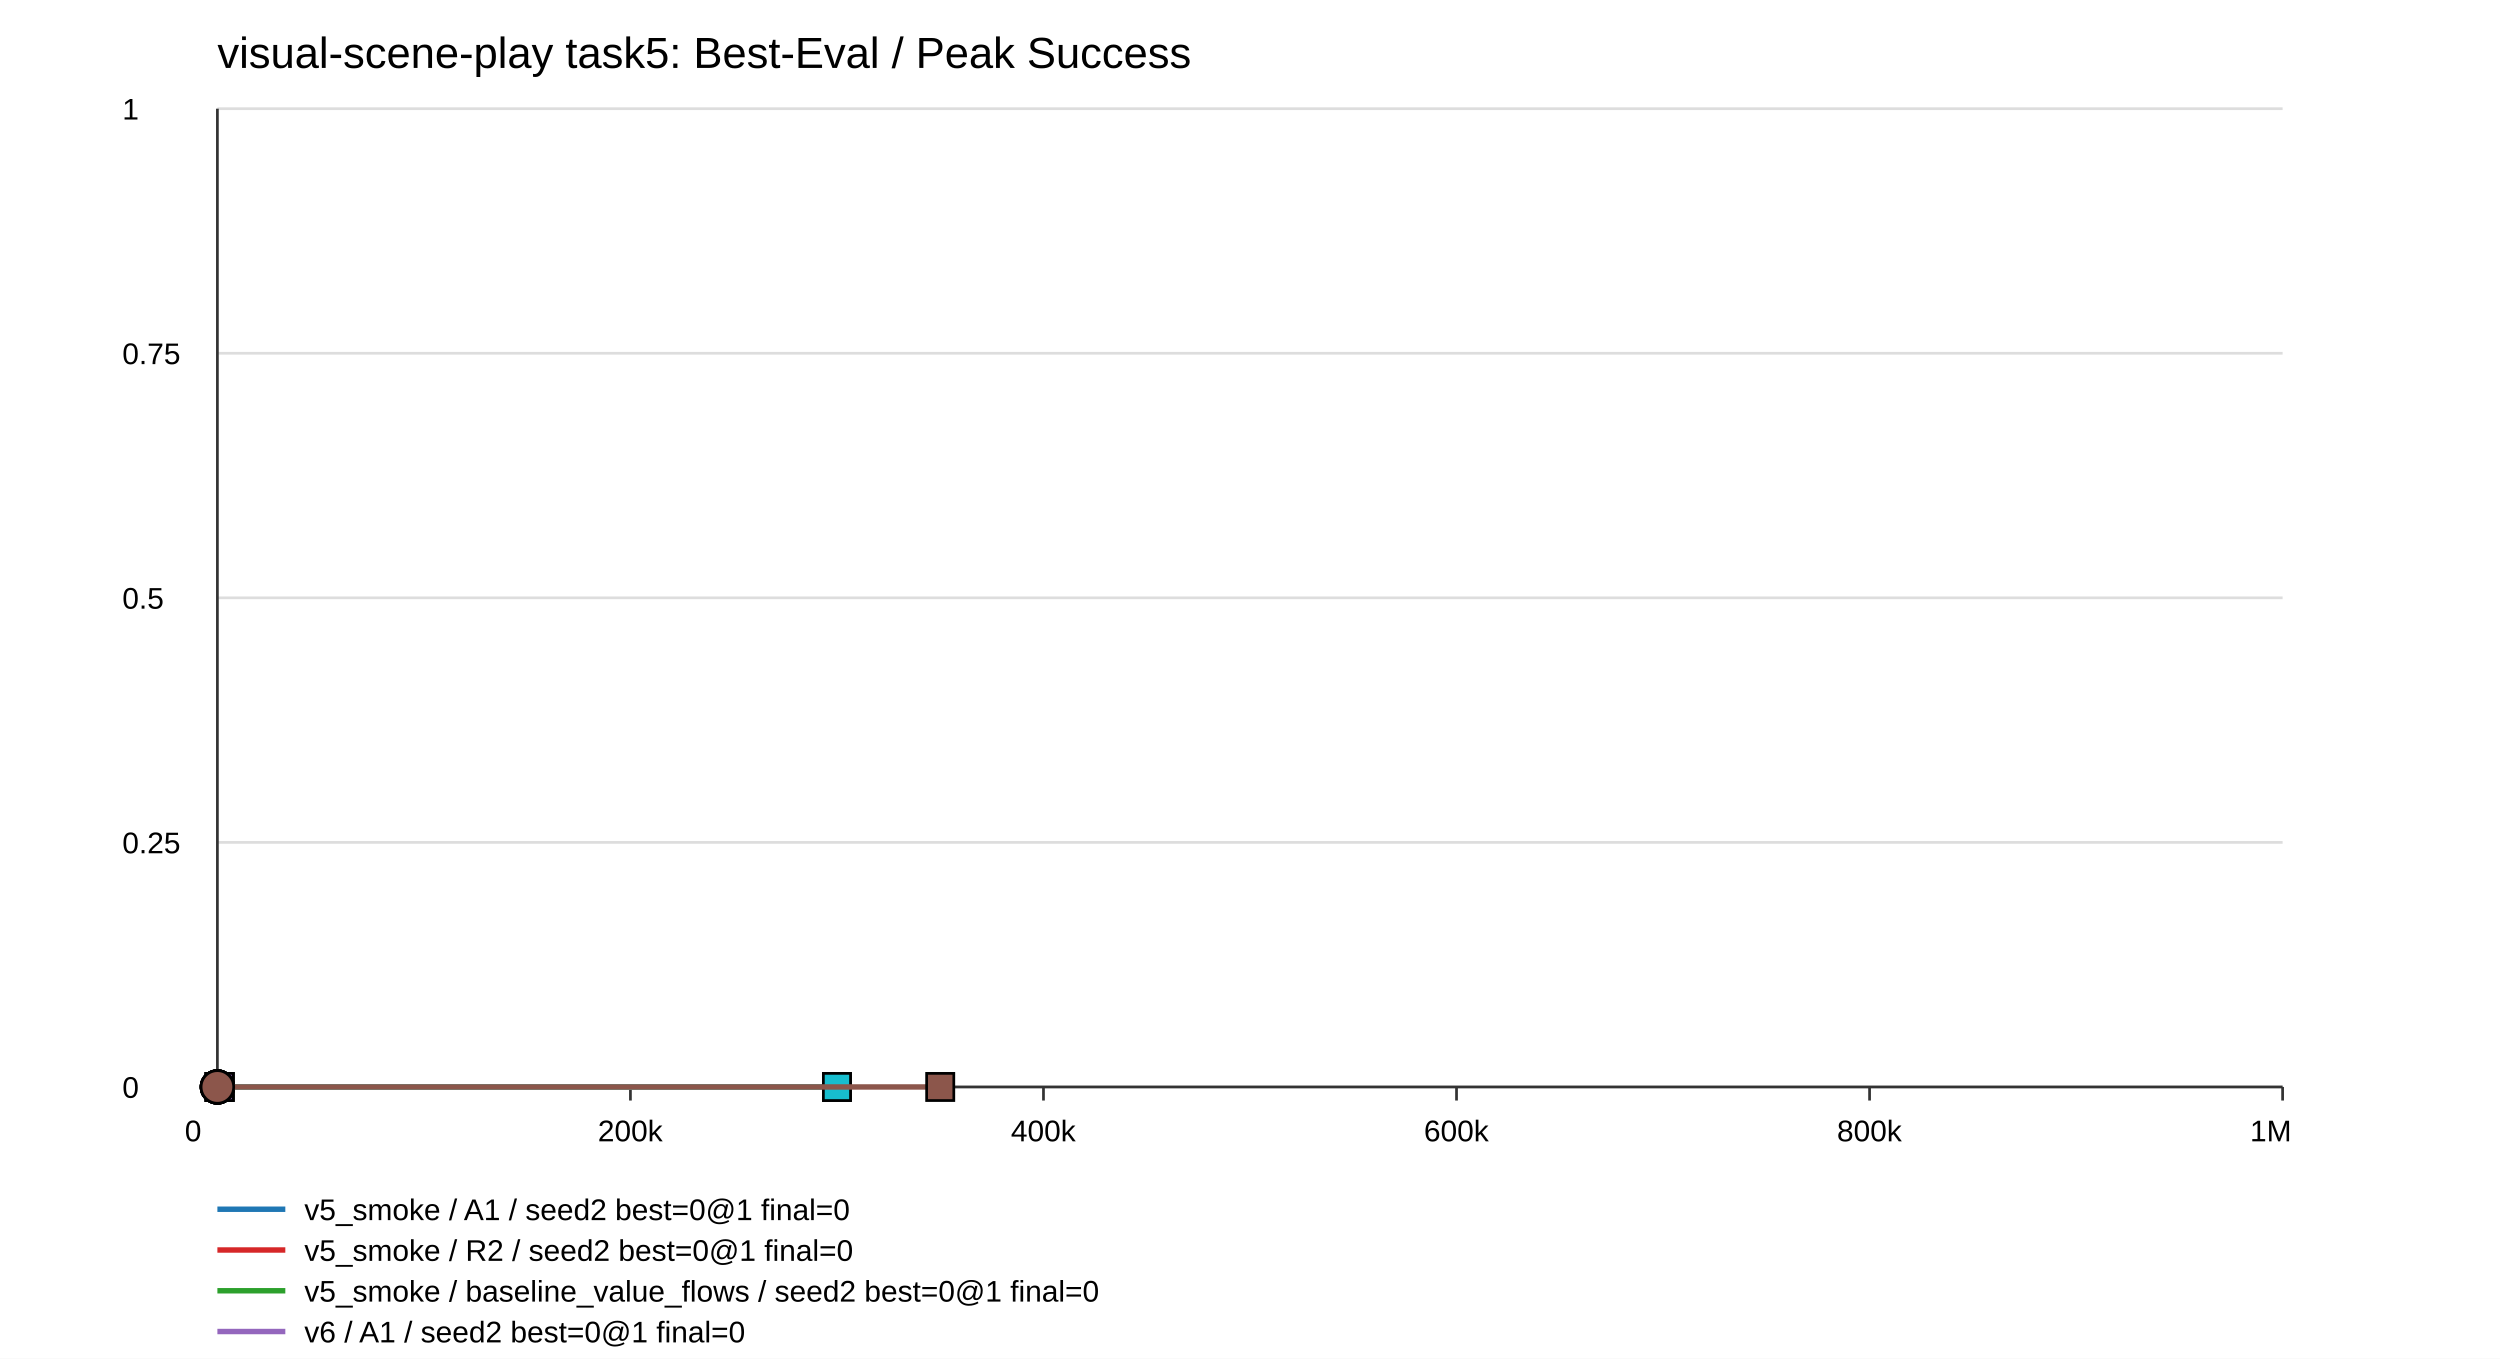
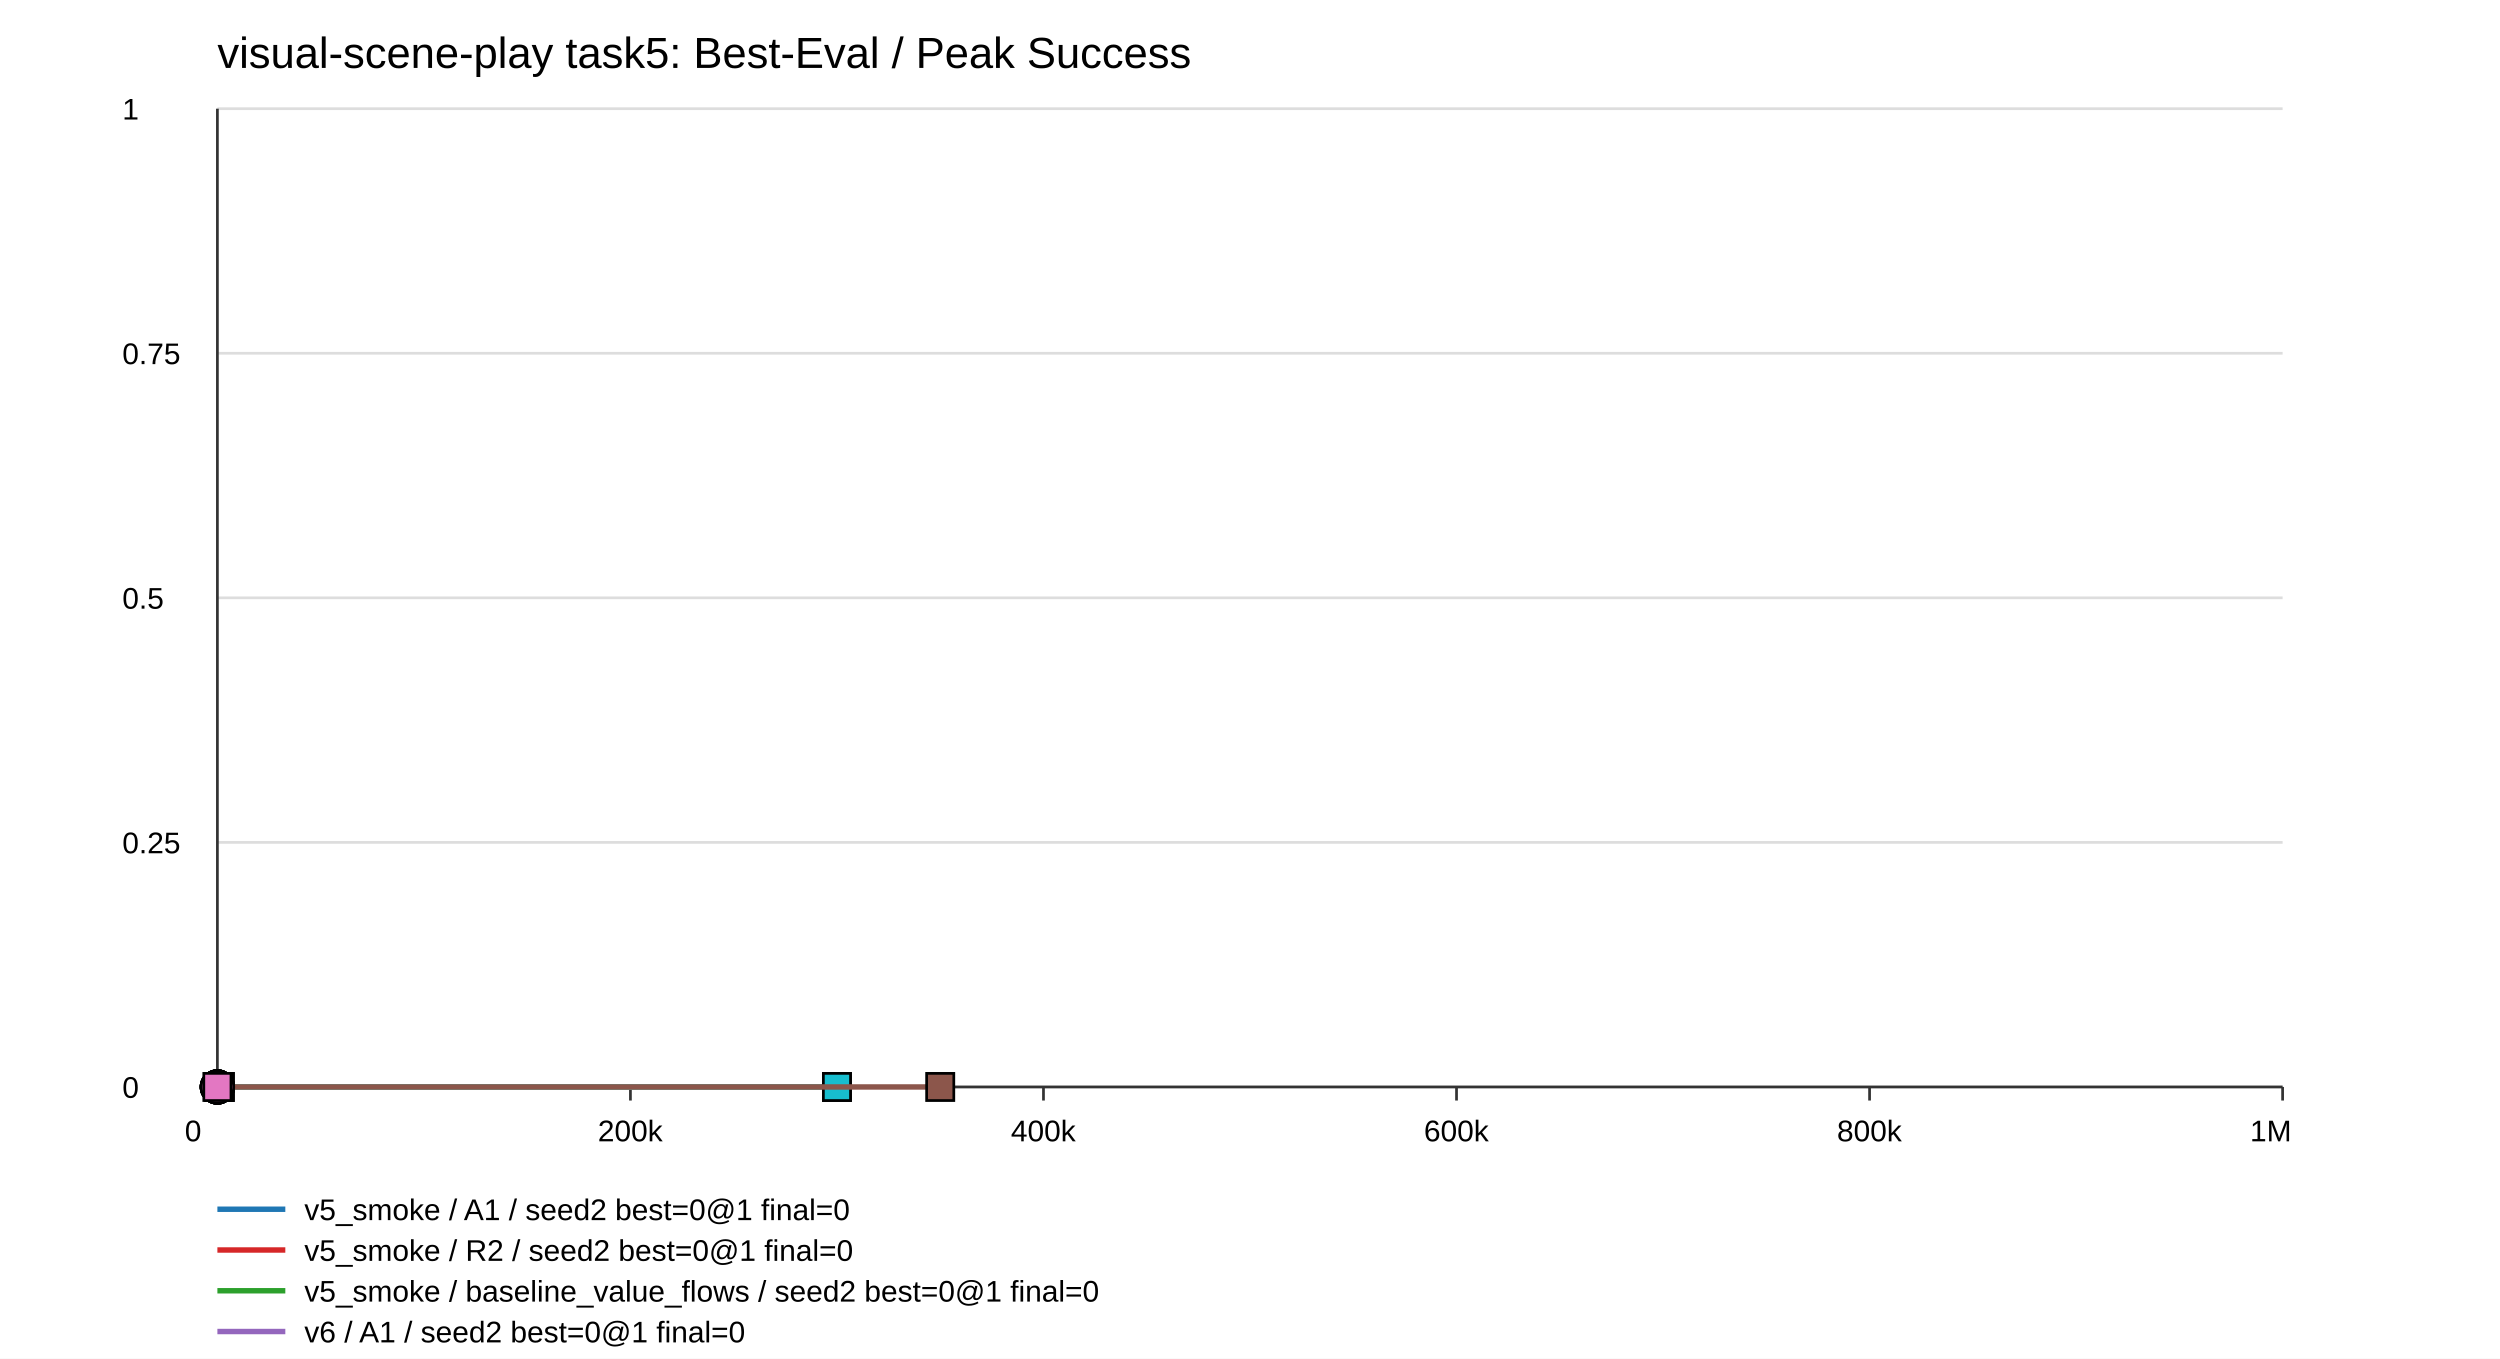
<svg xmlns="http://www.w3.org/2000/svg" width="920" height="500" viewBox="0 0 920 500">
  <rect width="100%" height="100%" fill="white" />
  <text x="80" y="25" font-family="Arial" font-size="16">visual-scene-play task5: Best-Eval / Peak Success</text>
  <line x1="80" y1="400.0" x2="840" y2="400.0" stroke="#ddd" />
  <text x="45" y="404.0" font-family="Arial" font-size="11">0</text>
  <line x1="80" y1="310.0" x2="840" y2="310.0" stroke="#ddd" />
  <text x="45" y="314.0" font-family="Arial" font-size="11">0.25</text>
  <line x1="80" y1="220.0" x2="840" y2="220.0" stroke="#ddd" />
  <text x="45" y="224.0" font-family="Arial" font-size="11">0.5</text>
  <line x1="80" y1="130.0" x2="840" y2="130.0" stroke="#ddd" />
  <text x="45" y="134.0" font-family="Arial" font-size="11">0.75</text>
  <line x1="80" y1="40.0" x2="840" y2="40.0" stroke="#ddd" />
  <text x="45" y="44.0" font-family="Arial" font-size="11">1</text>
  <line x1="80" y1="400" x2="840" y2="400" stroke="#333" />
  <line x1="80" y1="40" x2="80" y2="400" stroke="#333" />
  <line x1="80.0" y1="400" x2="80.0" y2="405" stroke="#333" />
  <text x="68.0" y="420" font-family="Arial" font-size="11">0</text>
  <line x1="232.0" y1="400" x2="232.0" y2="405" stroke="#333" />
  <text x="220.0" y="420" font-family="Arial" font-size="11">200k</text>
  <line x1="384.0" y1="400" x2="384.0" y2="405" stroke="#333" />
  <text x="372.0" y="420" font-family="Arial" font-size="11">400k</text>
  <line x1="536.0" y1="400" x2="536.0" y2="405" stroke="#333" />
  <text x="524.0" y="420" font-family="Arial" font-size="11">600k</text>
  <line x1="688.0" y1="400" x2="688.0" y2="405" stroke="#333" />
  <text x="676.0" y="420" font-family="Arial" font-size="11">800k</text>
  <line x1="840.0" y1="400" x2="840.0" y2="405" stroke="#333" />
  <text x="828.0" y="420" font-family="Arial" font-size="11">1M</text>
  <polyline points="80.0,400.0 80.8,400.0" fill="none" stroke="#1f77b4" stroke-width="2" />
  <circle cx="80.0" cy="400.0" r="6" fill="#1f77b4" stroke="black" />
  <rect x="75.8" y="395.0" width="10" height="10" fill="#1f77b4" stroke="black" />
  <line x1="80" y1="445" x2="105" y2="445" stroke="#1f77b4" stroke-width="2" />
  <text x="112" y="449" font-family="Arial" font-size="11">v5_smoke / A1 / seed2 best=0@1 final=0</text>
  <polyline points="80.0,400.0 80.8,400.0" fill="none" stroke="#d62728" stroke-width="2" />
  <circle cx="80.0" cy="400.0" r="6" fill="#d62728" stroke="black" />
  <rect x="75.8" y="395.0" width="10" height="10" fill="#d62728" stroke="black" />
  <line x1="80" y1="460" x2="105" y2="460" stroke="#d62728" stroke-width="2" />
  <text x="112" y="464" font-family="Arial" font-size="11">v5_smoke / R2 / seed2 best=0@1 final=0</text>
  <polyline points="80.0,400.0 80.8,400.0" fill="none" stroke="#2ca02c" stroke-width="2" />
  <circle cx="80.0" cy="400.0" r="6" fill="#2ca02c" stroke="black" />
  <rect x="75.8" y="395.0" width="10" height="10" fill="#2ca02c" stroke="black" />
  <line x1="80" y1="475" x2="105" y2="475" stroke="#2ca02c" stroke-width="2" />
  <text x="112" y="479" font-family="Arial" font-size="11">v5_smoke / baseline_value_flows / seed2 best=0@1 final=0</text>
  <polyline points="80.0,400.0 80.8,400.0" fill="none" stroke="#9467bd" stroke-width="2" />
  <circle cx="80.0" cy="400.0" r="6" fill="#9467bd" stroke="black" />
  <rect x="75.8" y="395.0" width="10" height="10" fill="#9467bd" stroke="black" />
  <line x1="80" y1="490" x2="105" y2="490" stroke="#9467bd" stroke-width="2" />
  <text x="112" y="494" font-family="Arial" font-size="11">v6 / A1 / seed2 best=0@1 final=0</text>
  <polyline points="80.0,400.0 118.0,400.0 156.0,400.0 194.0,400.0 232.0,400.0 270.0,400.0 308.0,400.0" fill="none" stroke="#ff7f0e" stroke-width="2" />
  <circle cx="80.0" cy="400.0" r="6" fill="#ff7f0e" stroke="black" />
  <rect x="303.0" y="395.0" width="10" height="10" fill="#ff7f0e" stroke="black" />
  <line x1="80" y1="505" x2="105" y2="505" stroke="#ff7f0e" stroke-width="2" />
  <text x="112" y="509" font-family="Arial" font-size="11">v6 / A1 / seed2 best=0@1 final=0</text>
  <polyline points="80.0,400.0 118.0,400.0 156.0,400.0 194.0,400.0 232.0,400.0 270.0,400.0 308.0,400.0" fill="none" stroke="#17becf" stroke-width="2" />
  <circle cx="80.0" cy="400.0" r="6" fill="#17becf" stroke="black" />
  <rect x="303.0" y="395.0" width="10" height="10" fill="#17becf" stroke="black" />
  <line x1="80" y1="520" x2="105" y2="520" stroke="#17becf" stroke-width="2" />
  <text x="112" y="524" font-family="Arial" font-size="11">v6 / R2 / seed2 best=0@1 final=0</text>
  <polyline points="80.0,400.0 118.0,400.0 156.0,400.0 194.0,400.0 232.0,400.0 270.0,400.0 308.0,400.0 346.0,400.0" fill="none" stroke="#8c564b" stroke-width="2" />
  <circle cx="80.0" cy="400.0" r="6" fill="#8c564b" stroke="black" />
  <rect x="341.0" y="395.0" width="10" height="10" fill="#8c564b" stroke="black" />
  <line x1="80" y1="535" x2="105" y2="535" stroke="#8c564b" stroke-width="2" />
  <text x="112" y="539" font-family="Arial" font-size="11">v8p1 / R2_stable_strong / seed2 best=0@1 final=0</text>
+   <polyline points="80.0,400.0" fill="none" stroke="#e377c2" stroke-width="2" />
+   <circle cx="80.0" cy="400.0" r="6" fill="#e377c2" stroke="black" />
+   <rect x="75.0" y="395.0" width="10" height="10" fill="#e377c2" stroke="black" />
+   <line x1="80" y1="550" x2="105" y2="550" stroke="#e377c2" stroke-width="2" />
+   <text x="112" y="554" font-family="Arial" font-size="11">v8p1 / R2_stable_strong / seed2 best=0@1 final=0</text>
</svg>
